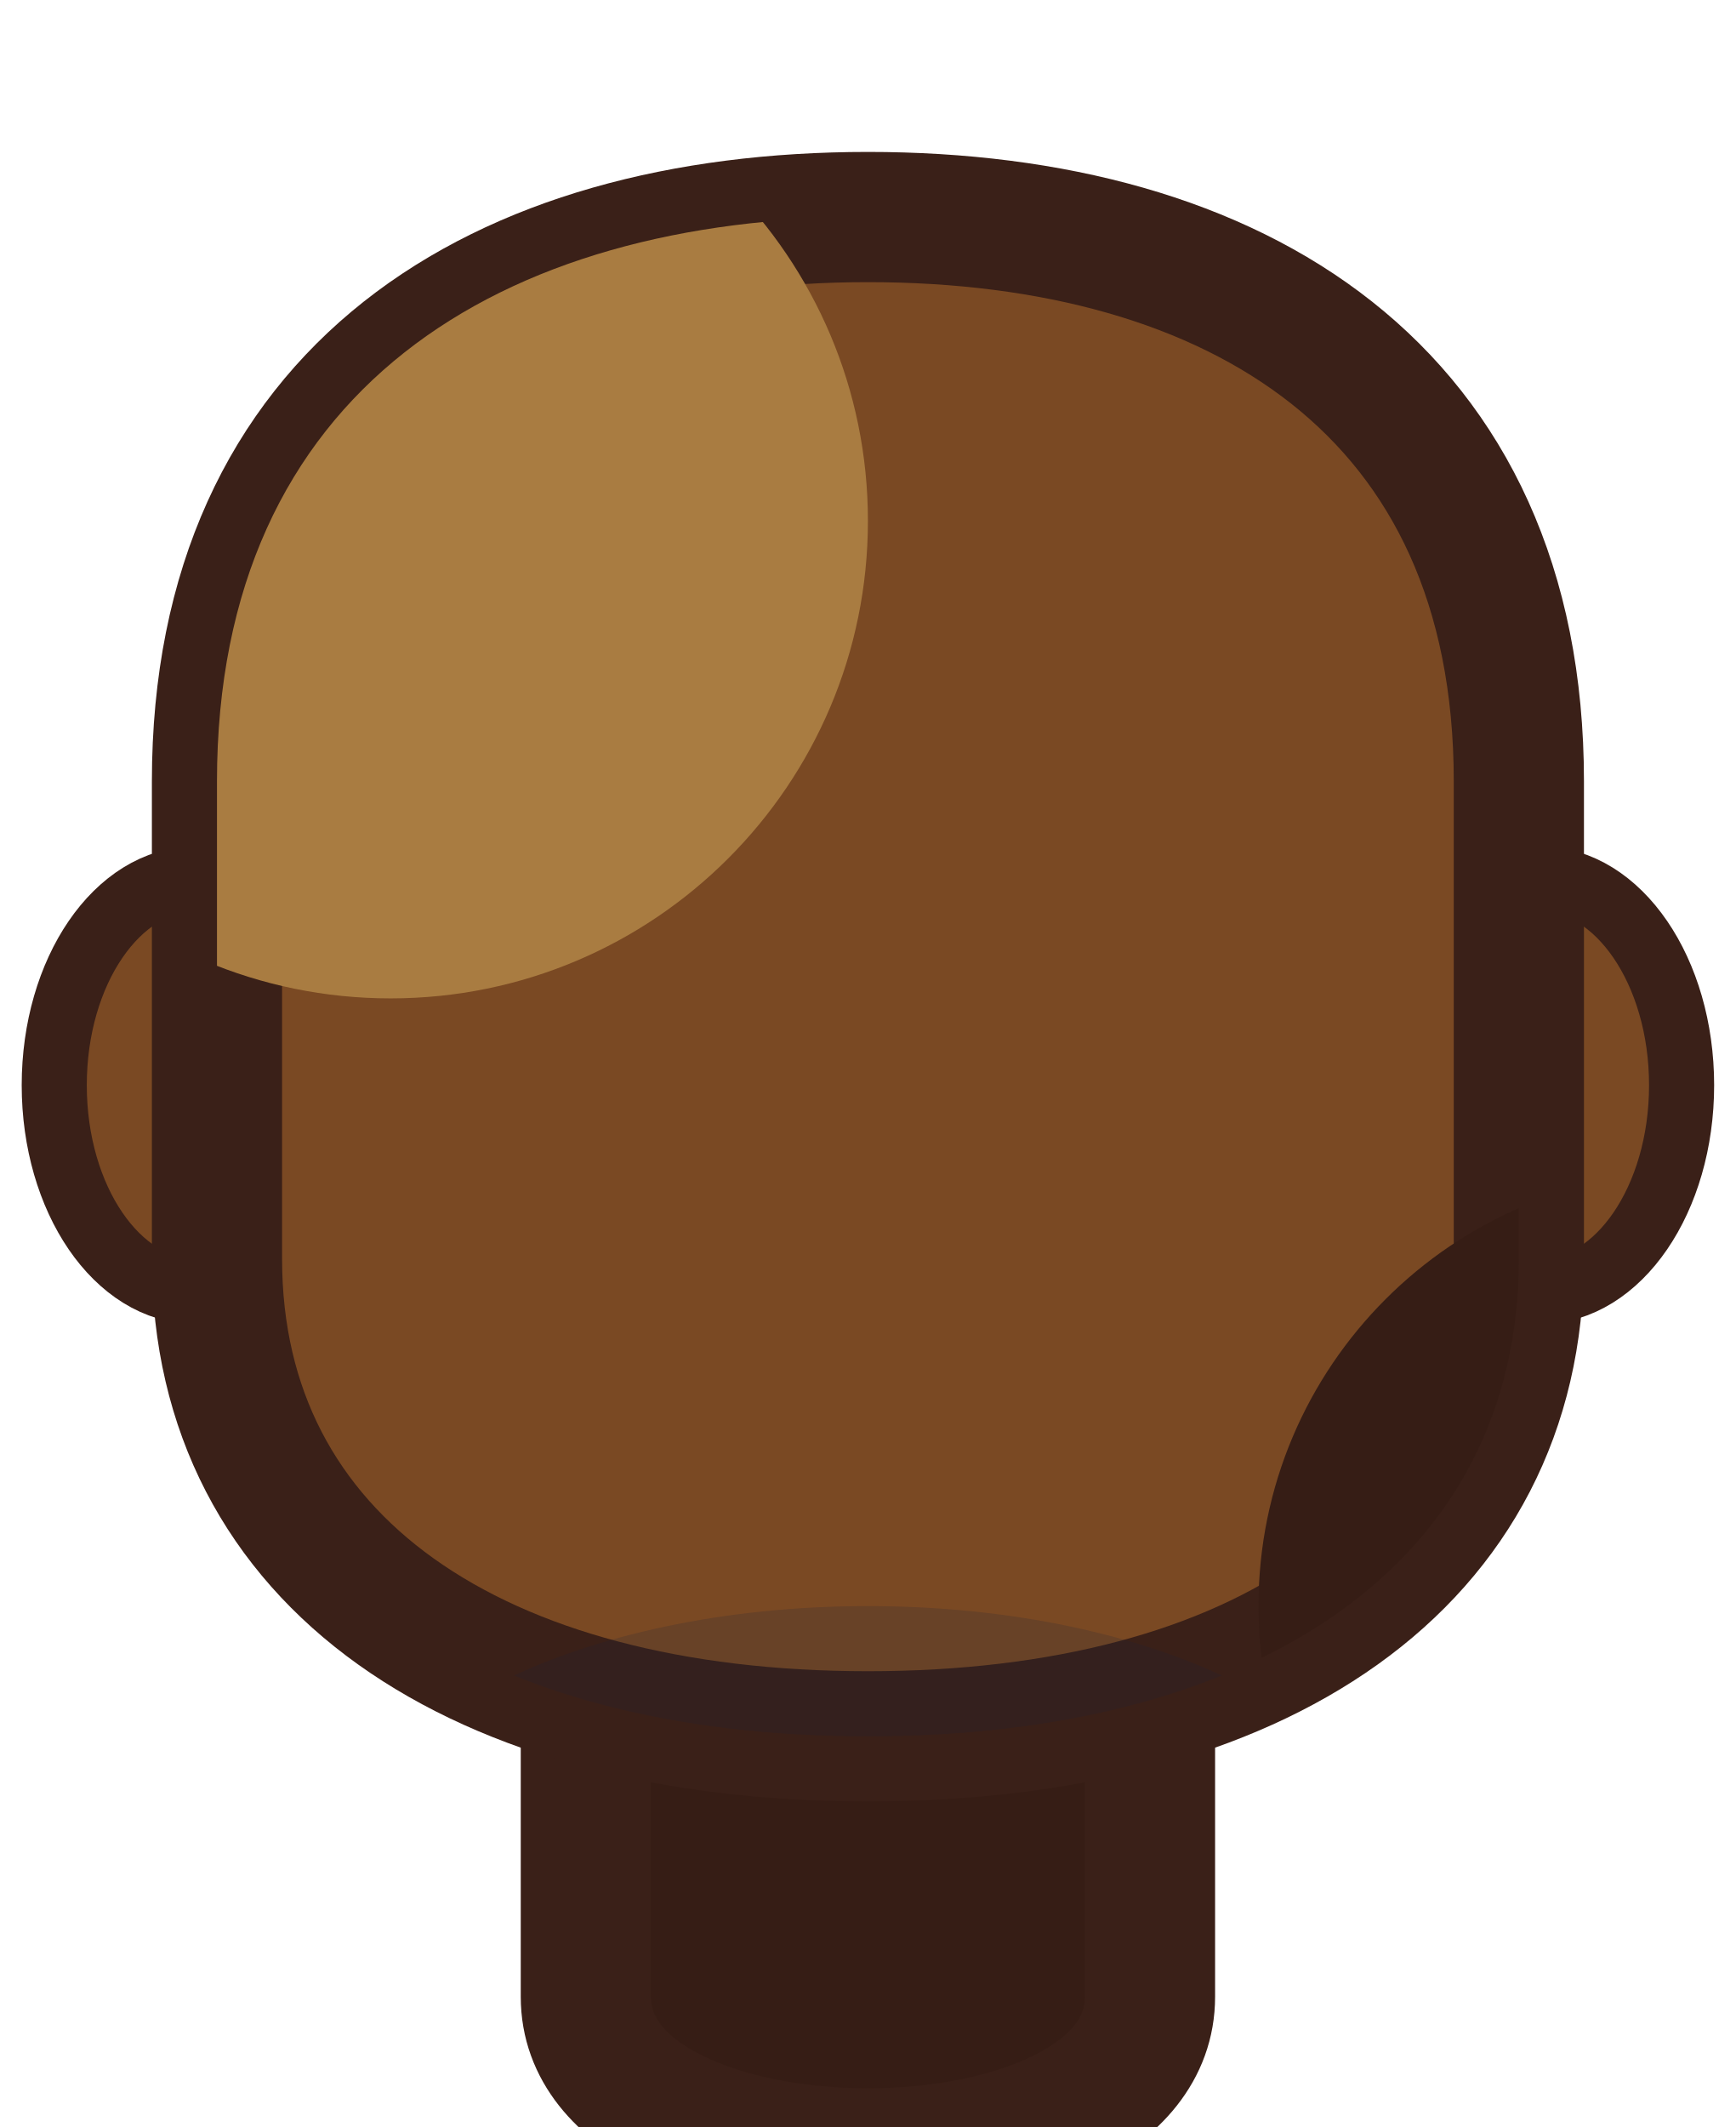
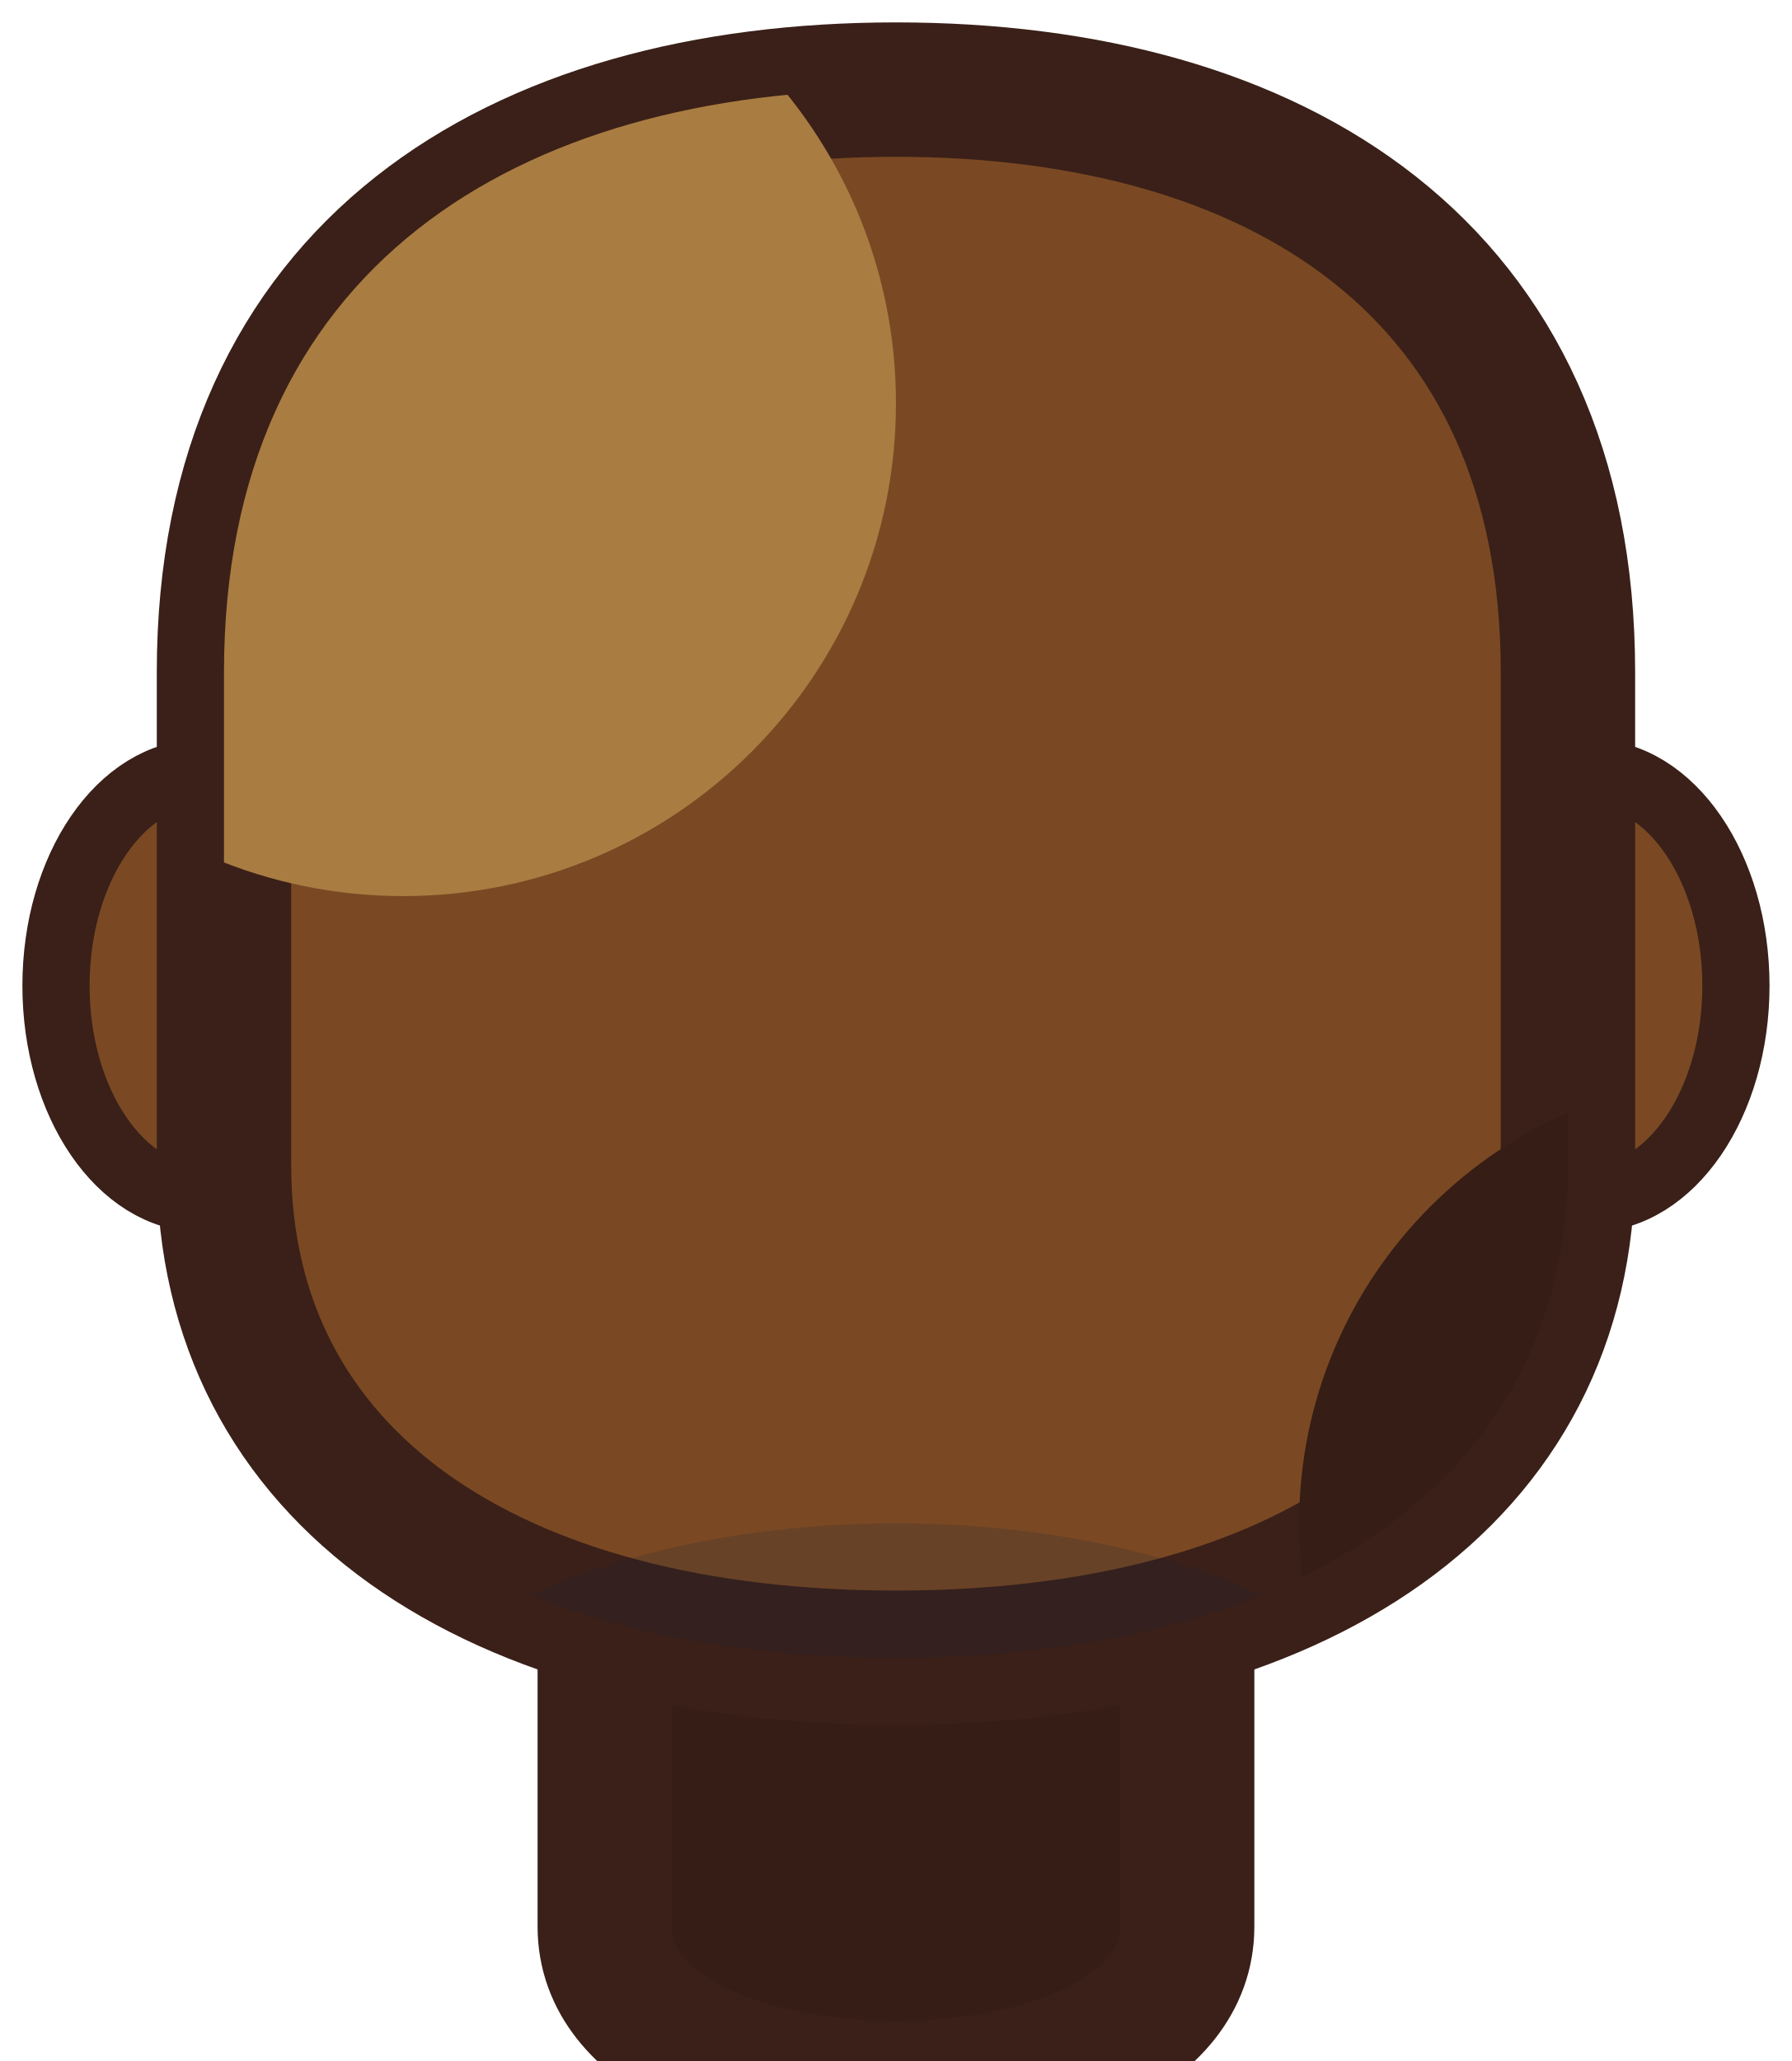
- <svg xmlns="http://www.w3.org/2000/svg" width="80" height="98" viewBox="80 30 80 98" shape-rendering="geometricPrecision">
+ <svg xmlns="http://www.w3.org/2000/svg" width="80" height="92" viewBox="80 36 80 92" shape-rendering="geometricPrecision">
  <path d="M 107,100 L 107,122 C 107,131.62 133,131.62 133,122 L 133,100 C 133,90.38 107,90.38 107,100 Z" fill="#361d15" stroke="#3a2018" stroke-width="6" stroke-linecap="round" stroke-linejoin="round" />
  <ellipse cx="89" cy="80" rx="6.5" ry="9.5" fill="#7a4923" stroke="#3a2018" stroke-width="3" />
  <ellipse cx="151" cy="80" rx="6.5" ry="9.5" fill="#7a4923" stroke="#3a2018" stroke-width="3" />
  <path d="M 90,66 C 90,48 103,40 120,40 C 137,40 150,48 150,66 L 150,88 C 150,102 138,110 120,110 C 102,110 90,102 90,88 Z" fill="#7a4923" stroke="#3a2018" stroke-width="6" stroke-linecap="round" stroke-linejoin="round" />
  <defs>
    <clipPath id="hd">
      <path d="M 90,66 C 90,48 103,40 120,40 C 137,40 150,48 150,66 L 150,88 C 150,102 138,110 120,110 C 102,110 90,102 90,88 Z" />
    </clipPath>
  </defs>
  <g clip-path="url(#hd)">
    <ellipse cx="98" cy="54" rx="22" ry="22" fill="#a97c41" />
    <ellipse cx="158" cy="104" rx="20" ry="20" fill="#361d15" />
  </g>
  <g clip-path="url(#hd)">
    <ellipse cx="120" cy="116" rx="24" ry="12" fill="#16203a" opacity="0.18" />
  </g>
</svg>
